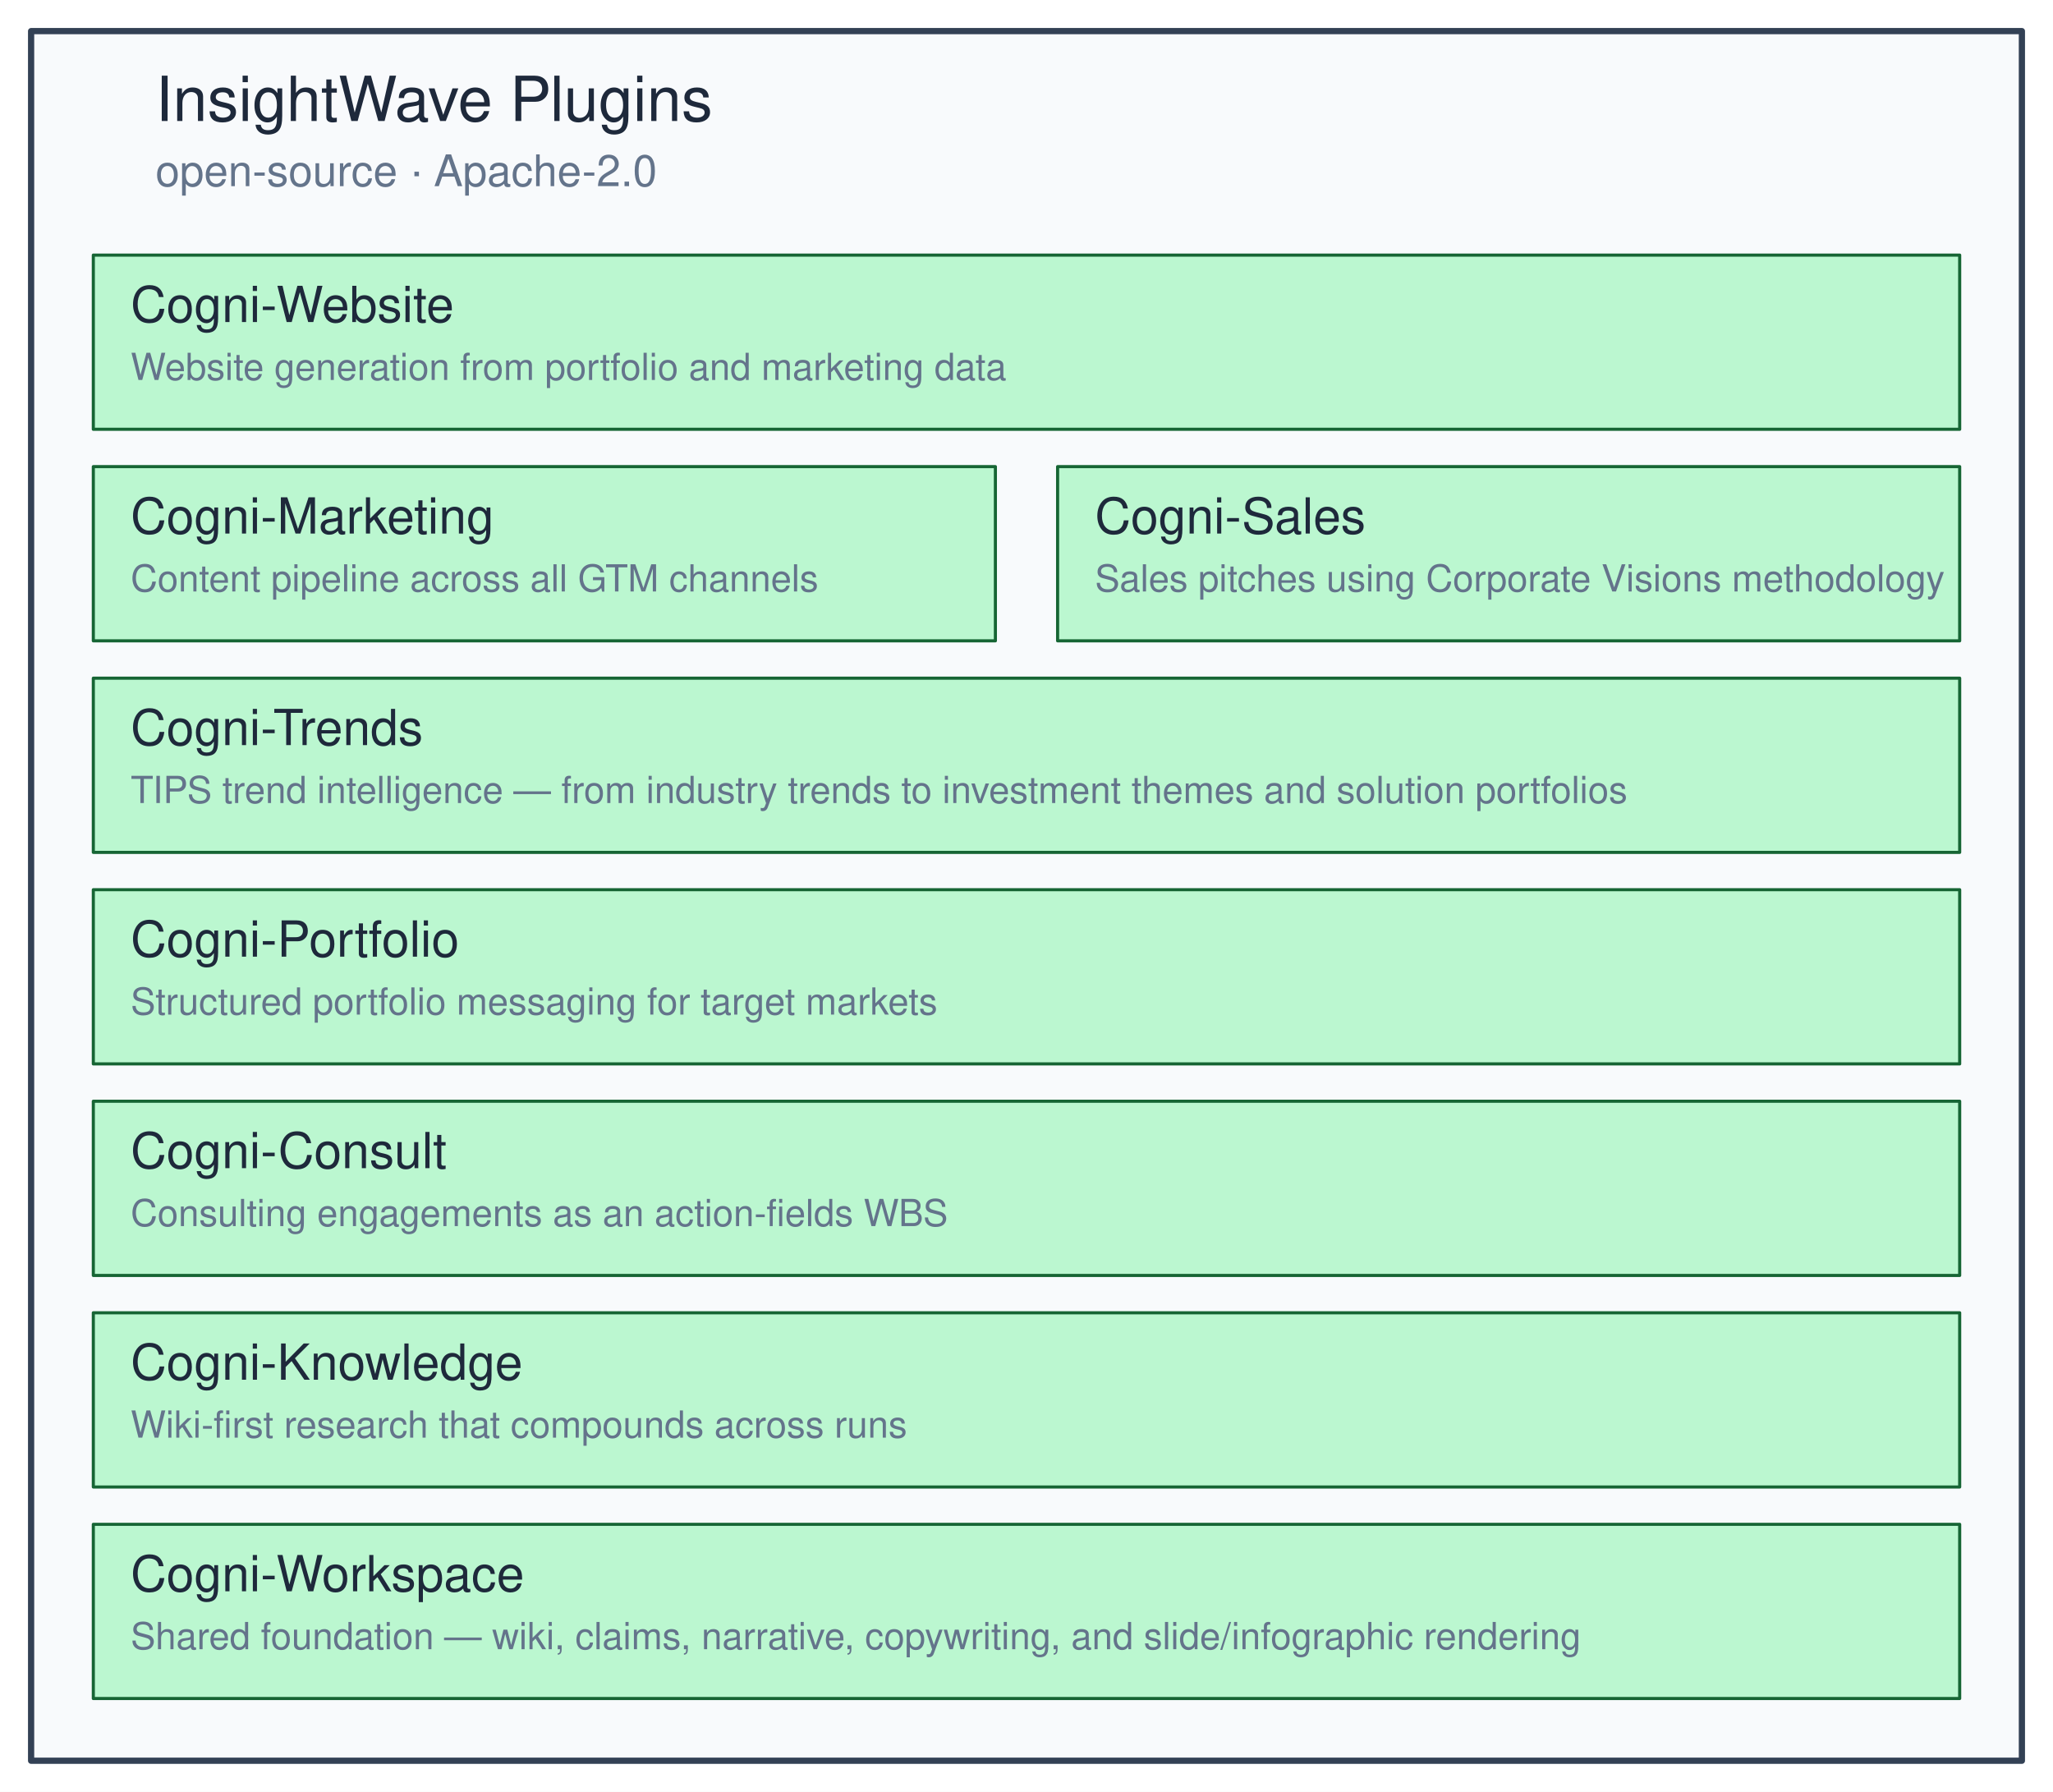
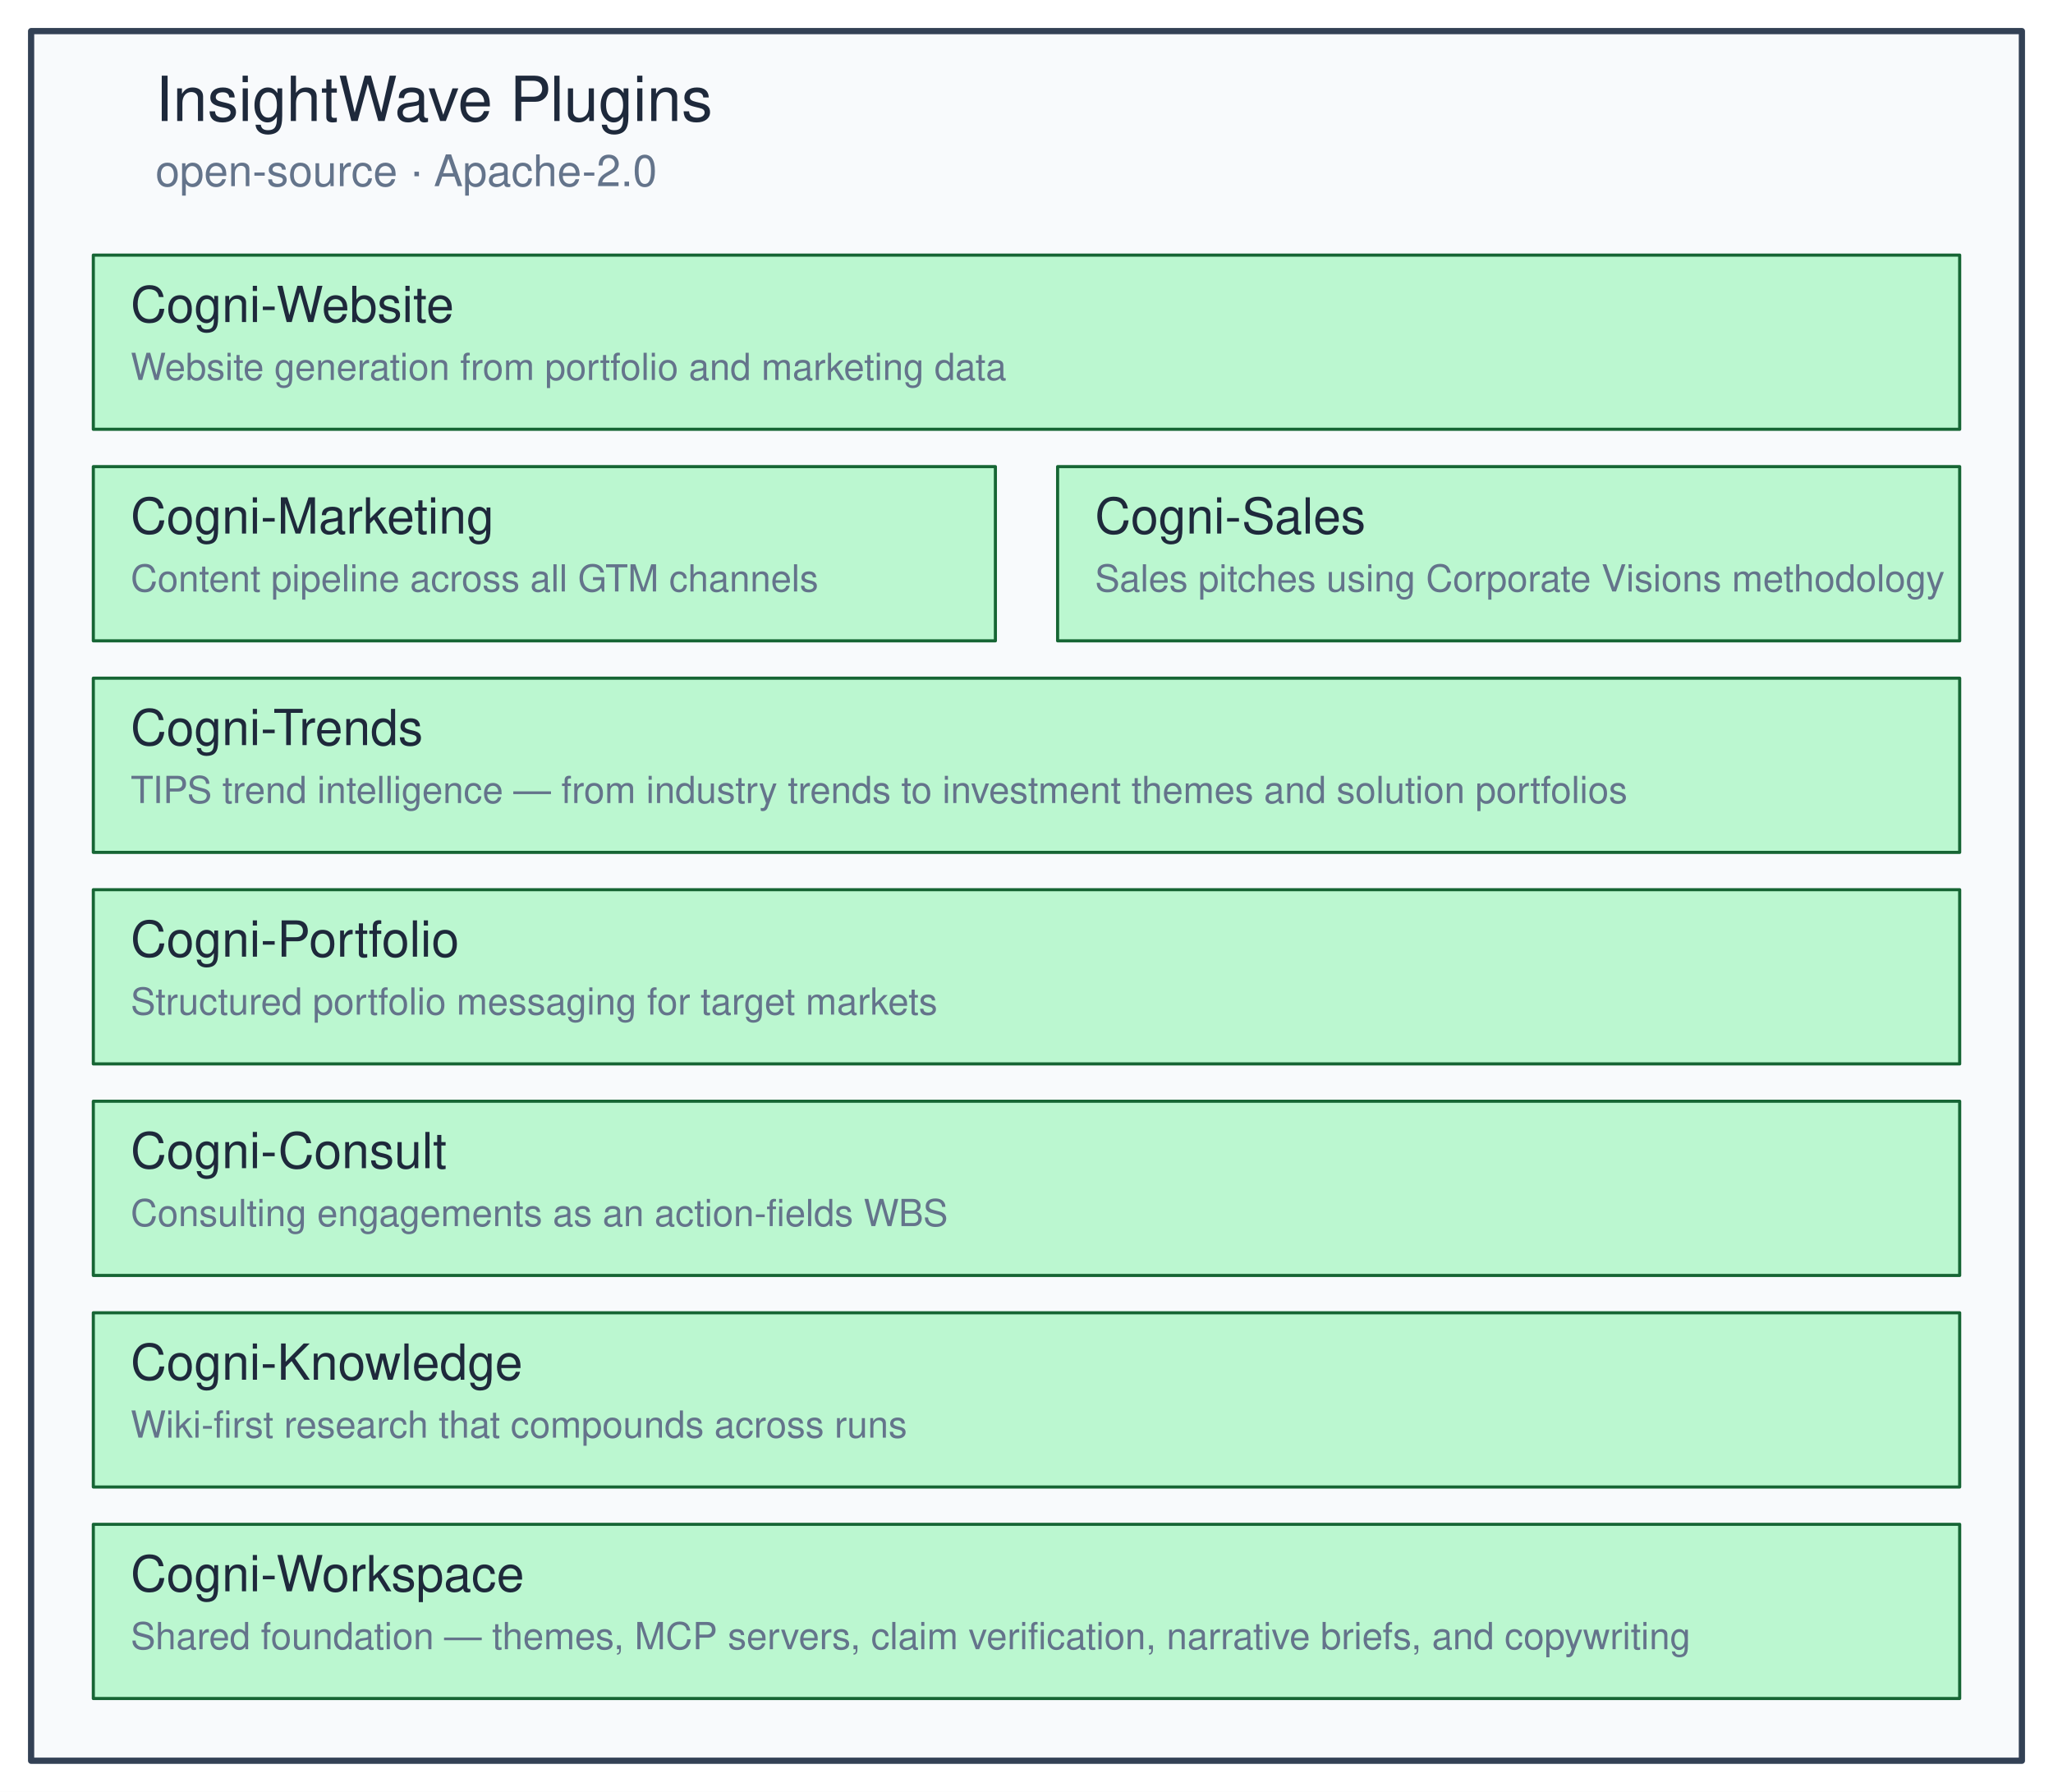
<svg xmlns="http://www.w3.org/2000/svg" version="1.1" viewBox="0 0 660 576" width="1320" height="1152">
  <defs>
    <style class="style-fonts">
      </style>
  </defs>
  <rect x="0" y="0" width="660" height="576" fill="#ffffff" />
  <g stroke-linecap="round" transform="translate(10 10) rotate(0 320 278)">
    <path d="M0 0 L640 0 L640 556 L0 556" stroke="none" stroke-width="0" fill="#f8fafc" />
    <path d="M0 0 C179.33 0, 358.66 0, 640 0 M0 0 C225.58 0, 451.16 0, 640 0 M640 0 C640 206.53, 640 413.06, 640 556 M640 0 C640 219, 640 438, 640 556 M640 556 C410.03 556, 180.07 556, 0 556 M640 556 C446.58 556, 253.16 556, 0 556 M0 556 C0 340.94, 0 125.89, 0 0 M0 556 C0 397.12, 0 238.23, 0 0" stroke="#334155" stroke-width="2" fill="none" />
  </g>
  <g transform="translate(50 22) rotate(0 90.23438 11.5)">
    <text x="0" y="16.9" font-family="Helvetica, Segoe UI Emoji" font-size="20px" fill="#1e293b" text-anchor="start" style="white-space: pre;" direction="ltr" dominant-baseline="alphabetic">InsightWave Plugins</text>
  </g>
  <g transform="translate(50 48) rotate(0 80.55127 8.05)">
    <text x="0" y="11.83" font-family="Helvetica, Segoe UI Emoji" font-size="14px" fill="#64748b" text-anchor="start" style="white-space: pre;" direction="ltr" dominant-baseline="alphabetic">open-source · Apache-2.0</text>
  </g>
  <g stroke-linecap="round" transform="translate(30 82) rotate(0 300 28)">
    <path d="M0 0 L600 0 L600 56 L0 56" stroke="none" stroke-width="0" fill="#bbf7d0" />
    <path d="M0 0 C225.27 0, 450.54 0, 600 0 M0 0 C128.42 0, 256.84 0, 600 0 M600 0 C600 21.04, 600 42.08, 600 56 M600 0 C600 13.14, 600 26.28, 600 56 M600 56 C370.29 56, 140.59 56, 0 56 M600 56 C411.98 56, 223.95 56, 0 56 M0 56 C0 44.58, 0 33.16, 0 0 M0 56 C0 35.55, 0 15.09, 0 0" stroke="#166534" stroke-width="1" fill="none" />
  </g>
  <g transform="translate(42 90) rotate(0 52.32422 9.2)">
    <text x="0" y="13.52" font-family="Helvetica, Segoe UI Emoji" font-size="16px" fill="#1e293b" text-anchor="start" style="white-space: pre;" direction="ltr" dominant-baseline="alphabetic">Cogni-Website</text>
  </g>
  <g transform="translate(42 112) rotate(0 141.3047 6.9)">
    <text x="0" y="10.14" font-family="Helvetica, Segoe UI Emoji" font-size="12px" fill="#64748b" text-anchor="start" style="white-space: pre;" direction="ltr" dominant-baseline="alphabetic">Website generation from portfolio and marketing data</text>
  </g>
  <g stroke-linecap="round" transform="translate(30 150) rotate(0 145 28)">
    <path d="M0 0 L290 0 L290 56 L0 56" stroke="none" stroke-width="0" fill="#bbf7d0" />
    <path d="M0 0 C66.51 0, 133.03 0, 290 0 M0 0 C104.94 0, 209.88 0, 290 0 M290 0 C290 22.03, 290 44.06, 290 56 M290 0 C290 13.63, 290 27.27, 290 56 M290 56 C179.79 56, 69.58 56, 0 56 M290 56 C175.71 56, 61.41 56, 0 56 M0 56 C0 39.24, 0 22.47, 0 0 M0 56 C0 42.94, 0 29.87, 0 0" stroke="#166534" stroke-width="1" fill="none" />
  </g>
  <g transform="translate(42 158) rotate(0 58.69141 9.2)">
    <text x="0" y="13.52" font-family="Helvetica, Segoe UI Emoji" font-size="16px" fill="#1e293b" text-anchor="start" style="white-space: pre;" direction="ltr" dominant-baseline="alphabetic">Cogni-Marketing</text>
  </g>
  <g transform="translate(42 180) rotate(0 111.0557 6.9)">
    <text x="0" y="10.14" font-family="Helvetica, Segoe UI Emoji" font-size="12px" fill="#64748b" text-anchor="start" style="white-space: pre;" direction="ltr" dominant-baseline="alphabetic">Content pipeline across all GTM channels</text>
  </g>
  <g stroke-linecap="round" transform="translate(340 150) rotate(0 145 28)">
    <path d="M0 0 L290 0 L290 56 L0 56" stroke="none" stroke-width="0" fill="#bbf7d0" />
    <path d="M0 0 C84.33 0, 168.66 0, 290 0 M0 0 C77.71 0, 155.42 0, 290 0 M290 0 C290 19.2, 290 38.4, 290 56 M290 0 C290 20.94, 290 41.89, 290 56 M290 56 C207.18 56, 124.35 56, 0 56 M290 56 C190.44 56, 90.88 56, 0 56 M0 56 C0 42.02, 0 28.04, 0 0 M0 56 C0 37.01, 0 18.01, 0 0" stroke="#166534" stroke-width="1" fill="none" />
  </g>
  <g transform="translate(352 158) rotate(0 43.57812 9.2)">
    <text x="0" y="13.52" font-family="Helvetica, Segoe UI Emoji" font-size="16px" fill="#1e293b" text-anchor="start" style="white-space: pre;" direction="ltr" dominant-baseline="alphabetic">Cogni-Sales</text>
  </g>
  <g transform="translate(352 180) rotate(0 136.9717 6.9)">
    <text x="0" y="10.14" font-family="Helvetica, Segoe UI Emoji" font-size="12px" fill="#64748b" text-anchor="start" style="white-space: pre;" direction="ltr" dominant-baseline="alphabetic">Sales pitches using Corporate Visions methodology</text>
  </g>
  <g stroke-linecap="round" transform="translate(30 218) rotate(0 300 28)">
    <path d="M0 0 L600 0 L600 56 L0 56" stroke="none" stroke-width="0" fill="#bbf7d0" />
    <path d="M0 0 C135.28 0, 270.55 0, 600 0 M0 0 C153.36 0, 306.72 0, 600 0 M600 0 C600 17.75, 600 35.5, 600 56 M600 0 C600 18.09, 600 36.19, 600 56 M600 56 C405.96 56, 211.92 56, 0 56 M600 56 C428.25 56, 256.51 56, 0 56 M0 56 C0 39.73, 0 23.46, 0 0 M0 56 C0 38.82, 0 21.63, 0 0" stroke="#166534" stroke-width="1" fill="none" />
  </g>
  <g transform="translate(42 226) rotate(0 48.17188 9.2)">
    <text x="0" y="13.52" font-family="Helvetica, Segoe UI Emoji" font-size="16px" fill="#1e293b" text-anchor="start" style="white-space: pre;" direction="ltr" dominant-baseline="alphabetic">Cogni-Trends</text>
  </g>
  <g transform="translate(42 248) rotate(0 241.4502 6.9)">
    <text x="0" y="10.14" font-family="Helvetica, Segoe UI Emoji" font-size="12px" fill="#64748b" text-anchor="start" style="white-space: pre;" direction="ltr" dominant-baseline="alphabetic">TIPS trend intelligence — from industry trends to investment themes and solution portfolios</text>
  </g>
  <g stroke-linecap="round" transform="translate(30 286) rotate(0 300 28)">
    <path d="M0 0 L600 0 L600 56 L0 56" stroke="none" stroke-width="0" fill="#bbf7d0" />
    <path d="M0 0 C163.02 0, 326.03 0, 600 0 M0 0 C158.91 0, 317.82 0, 600 0 M600 0 C600 20.55, 600 41.11, 600 56 M600 0 C600 11.22, 600 22.44, 600 56 M600 56 C465.78 56, 331.57 56, 0 56 M600 56 C373.98 56, 147.97 56, 0 56 M0 56 C0 43.27, 0 30.54, 0 0 M0 56 C0 35.04, 0 14.08, 0 0" stroke="#166534" stroke-width="1" fill="none" />
  </g>
  <g transform="translate(42 294) rotate(0 52.91406 9.2)">
    <text x="0" y="13.52" font-family="Helvetica, Segoe UI Emoji" font-size="16px" fill="#1e293b" text-anchor="start" style="white-space: pre;" direction="ltr" dominant-baseline="alphabetic">Cogni-Portfolio</text>
  </g>
  <g transform="translate(42 316) rotate(0 130.0576 6.9)">
    <text x="0" y="10.14" font-family="Helvetica, Segoe UI Emoji" font-size="12px" fill="#64748b" text-anchor="start" style="white-space: pre;" direction="ltr" dominant-baseline="alphabetic">Structured portfolio messaging for target markets</text>
  </g>
  <g stroke-linecap="round" transform="translate(30 354) rotate(0 300 28)">
    <path d="M0 0 L600 0 L600 56 L0 56" stroke="none" stroke-width="0" fill="#bbf7d0" />
    <path d="M0 0 C184.86 0, 369.72 0, 600 0 M0 0 C176.04 0, 352.09 0, 600 0 M600 0 C600 15.07, 600 30.14, 600 56 M600 0 C600 14.47, 600 28.94, 600 56 M600 56 C451.56 56, 303.12 56, 0 56 M600 56 C464.28 56, 328.56 56, 0 56 M0 56 C0 33.99, 0 11.98, 0 0 M0 56 C0 42.99, 0 29.98, 0 0" stroke="#166534" stroke-width="1" fill="none" />
  </g>
  <g transform="translate(42 362) rotate(0 50.69141 9.2)">
    <text x="0" y="13.52" font-family="Helvetica, Segoe UI Emoji" font-size="16px" fill="#1e293b" text-anchor="start" style="white-space: pre;" direction="ltr" dominant-baseline="alphabetic">Cogni-Consult</text>
  </g>
  <g transform="translate(42 384) rotate(0 131.7393 6.9)">
    <text x="0" y="10.14" font-family="Helvetica, Segoe UI Emoji" font-size="12px" fill="#64748b" text-anchor="start" style="white-space: pre;" direction="ltr" dominant-baseline="alphabetic">Consulting engagements as an action-fields WBS</text>
  </g>
  <g stroke-linecap="round" transform="translate(30 422) rotate(0 300 28)">
    <path d="M0 0 L600 0 L600 56 L0 56" stroke="none" stroke-width="0" fill="#bbf7d0" />
    <path d="M0 0 C236.33 0, 472.66 0, 600 0 M0 0 C215.59 0, 431.18 0, 600 0 M600 0 C600 16.92, 600 33.85, 600 56 M600 0 C600 21.66, 600 43.32, 600 56 M600 56 C428.54 56, 257.09 56, 0 56 M600 56 C450.6 56, 301.2 56, 0 56 M0 56 C0 38.29, 0 20.58, 0 0 M0 56 C0 38.53, 0 21.06, 0 0" stroke="#166534" stroke-width="1" fill="none" />
  </g>
  <g transform="translate(42 430) rotate(0 63.15234 9.2)">
    <text x="0" y="13.52" font-family="Helvetica, Segoe UI Emoji" font-size="16px" fill="#1e293b" text-anchor="start" style="white-space: pre;" direction="ltr" dominant-baseline="alphabetic">Cogni-Knowledge</text>
  </g>
  <g transform="translate(42 452) rotate(0 125.042 6.9)">
    <text x="0" y="10.14" font-family="Helvetica, Segoe UI Emoji" font-size="12px" fill="#64748b" text-anchor="start" style="white-space: pre;" direction="ltr" dominant-baseline="alphabetic">Wiki-first research that compounds across runs</text>
  </g>
  <g stroke-linecap="round" transform="translate(30 490) rotate(0 300 28)">
    <path d="M0 0 L600 0 L600 56 L0 56" stroke="none" stroke-width="0" fill="#bbf7d0" />
    <path d="M0 0 C140.79 0, 281.59 0, 600 0 M0 0 C229.71 0, 459.41 0, 600 0 M600 0 C600 17.55, 600 35.1, 600 56 M600 0 C600 11.42, 600 22.84, 600 56 M600 56 C380.85 56, 161.7 56, 0 56 M600 56 C436.82 56, 273.64 56, 0 56 M0 56 C0 44.03, 0 32.06, 0 0 M0 56 C0 43.27, 0 30.53, 0 0" stroke="#166534" stroke-width="1" fill="none" />
  </g>
  <g transform="translate(42 498) rotate(0 63.57812 9.2)">
    <text x="0" y="13.52" font-family="Helvetica, Segoe UI Emoji" font-size="16px" fill="#1e293b" text-anchor="start" style="white-space: pre;" direction="ltr" dominant-baseline="alphabetic">Cogni-Workspace</text>
  </g>
  <g transform="translate(42 520) rotate(0 234.1201 6.9)">
-     <text x="0" y="10.14" font-family="Helvetica, Segoe UI Emoji" font-size="12px" fill="#64748b" text-anchor="start" style="white-space: pre;" direction="ltr" dominant-baseline="alphabetic">Shared foundation — wiki, claims, narrative, copywriting, and slide/infographic rendering</text>
+     <text x="0" y="10.14" font-family="Helvetica, Segoe UI Emoji" font-size="12px" fill="#64748b" text-anchor="start" style="white-space: pre;" direction="ltr" dominant-baseline="alphabetic">Shared foundation — themes, MCP servers, claim verification, narrative briefs, and copywriting</text>
  </g>
</svg>
